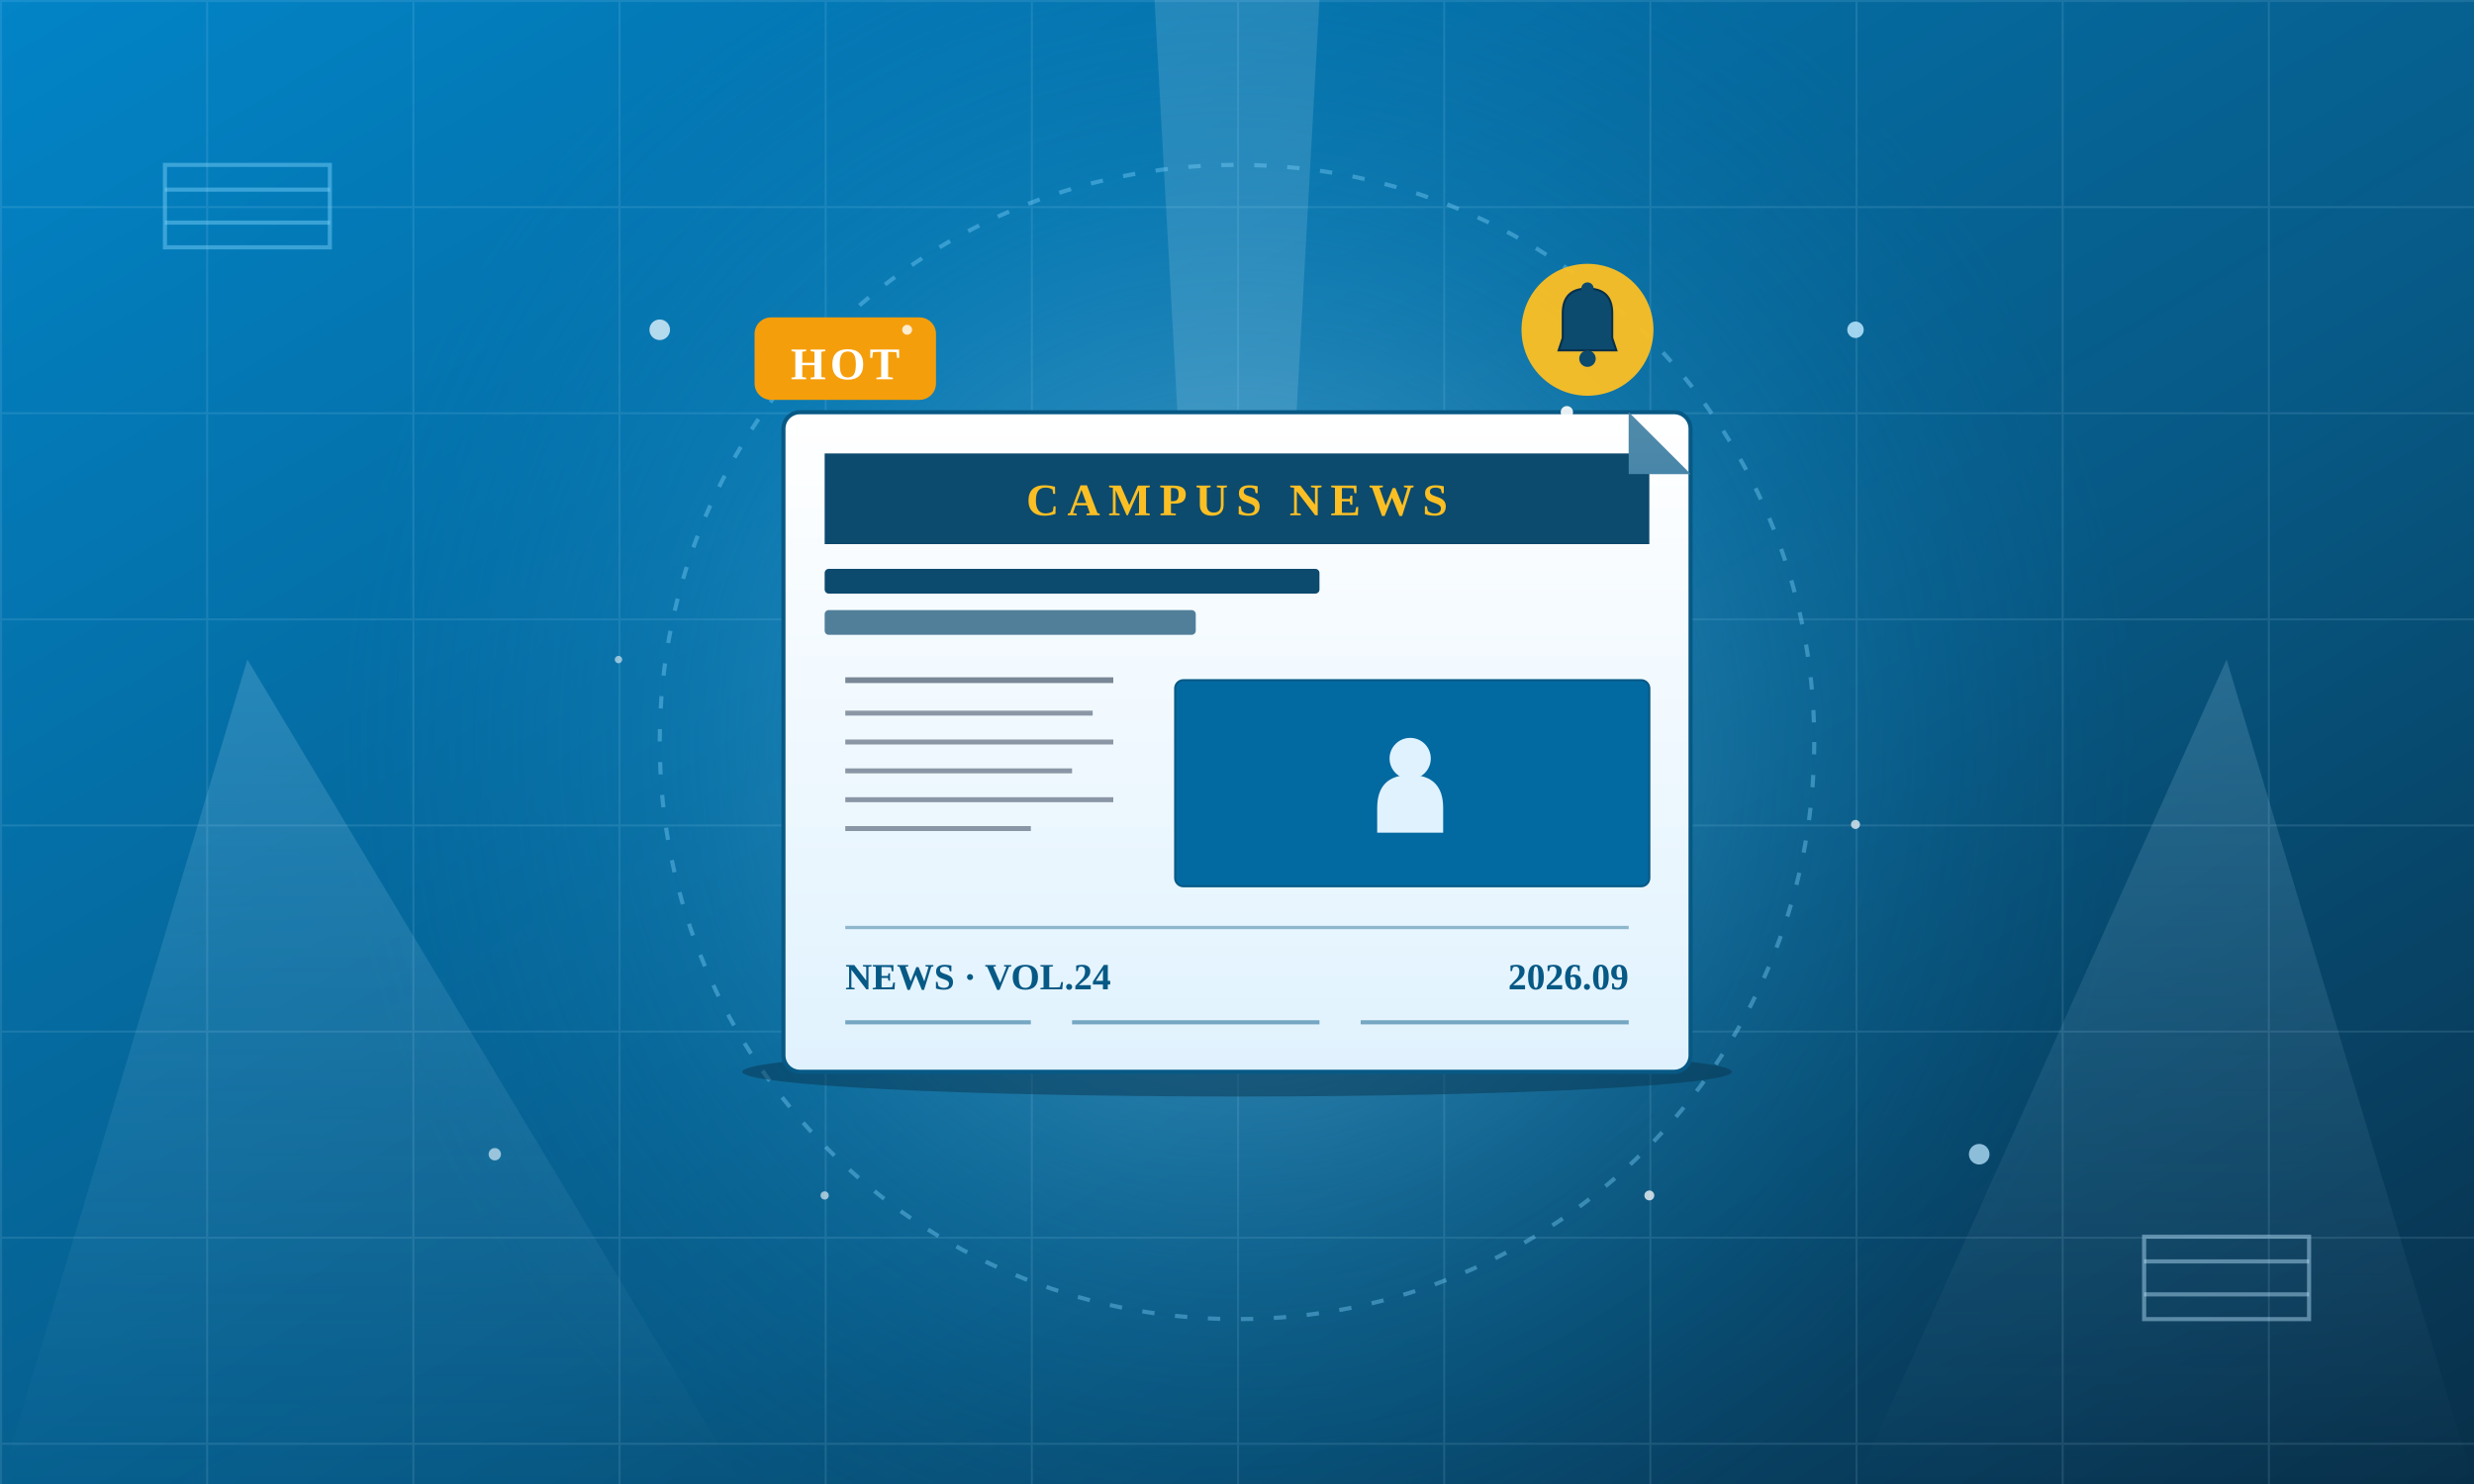
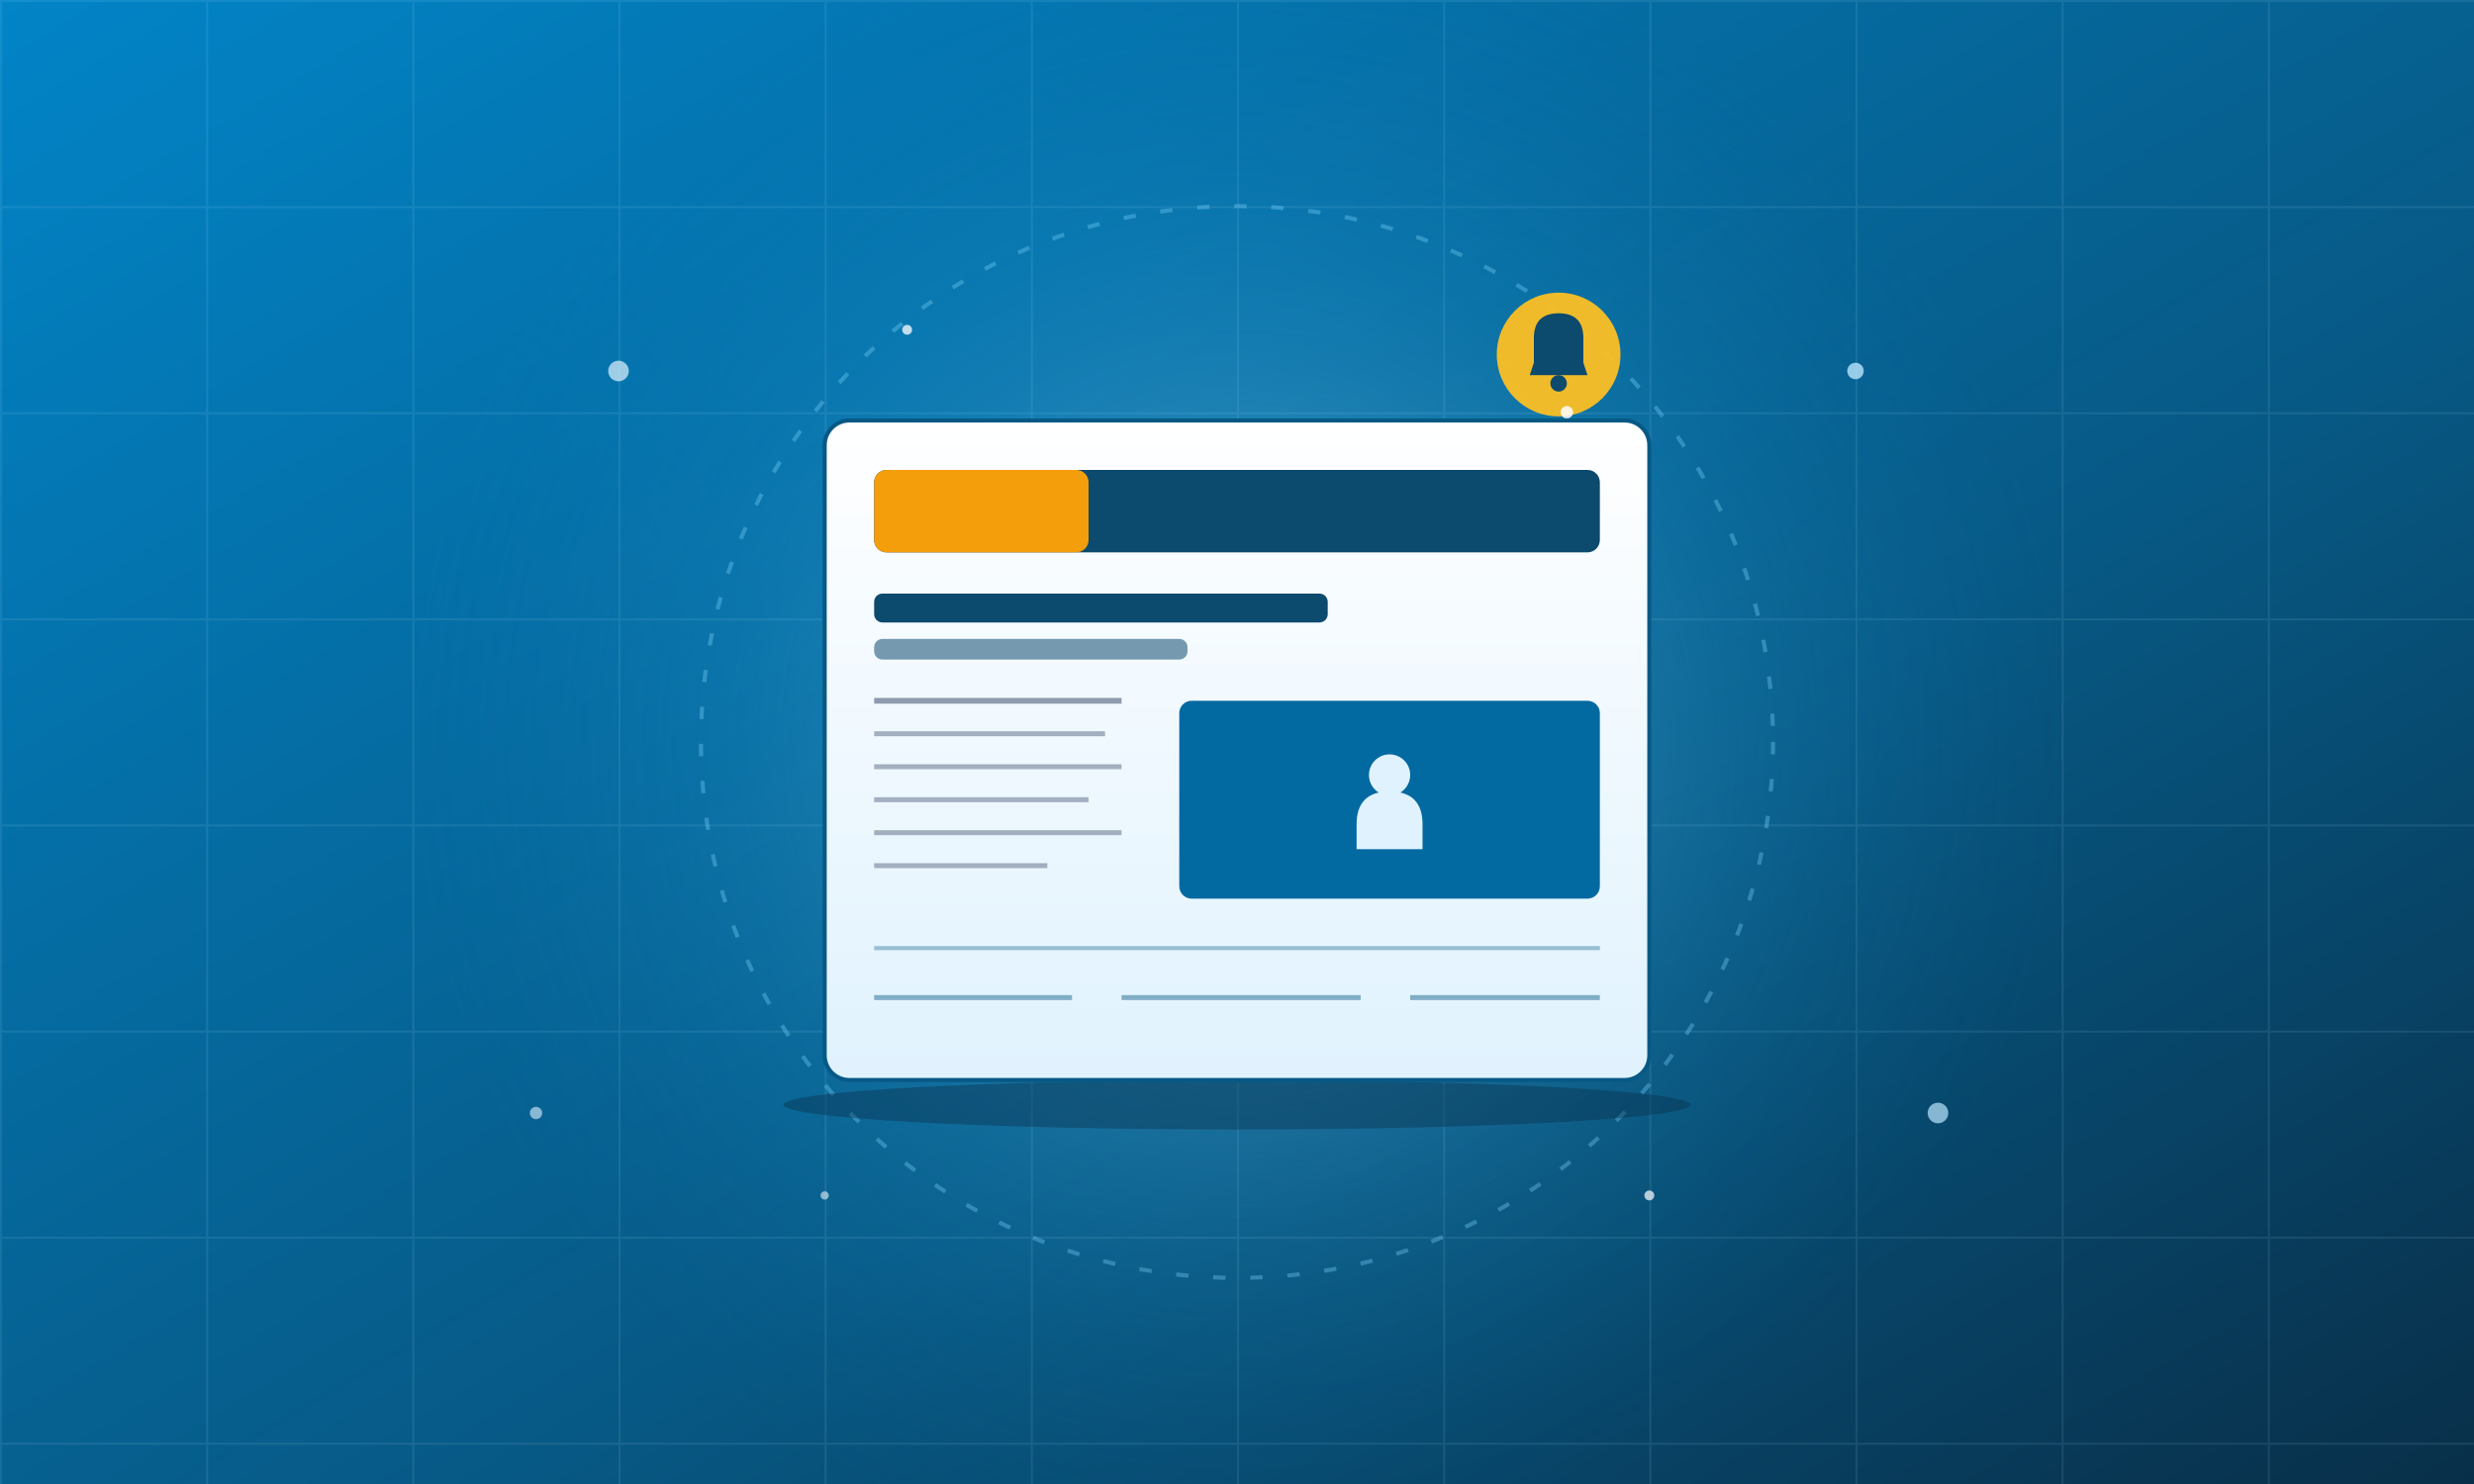
<svg xmlns="http://www.w3.org/2000/svg" viewBox="0 0 600 360" width="600" height="360" preserveAspectRatio="xMidYMid slice">
  <defs>
    <linearGradient id="bgGrad" x1="0" y1="0" x2="1" y2="1">
      <stop offset="0%" stop-color="#0284c7" />
      <stop offset="60%" stop-color="#075985" />
      <stop offset="100%" stop-color="#082f49" />
    </linearGradient>
    <linearGradient id="paperGrad" x1="0" y1="0" x2="0" y2="1">
      <stop offset="0%" stop-color="#ffffff" />
      <stop offset="100%" stop-color="#e0f2fe" />
    </linearGradient>
    <radialGradient id="centerGlow" cx="50%" cy="50%" r="50%">
-       <stop offset="0%" stop-color="#bae6fd" stop-opacity="0.5" />
-       <stop offset="60%" stop-color="#38bdf8" stop-opacity="0.16" />
+       <stop offset="0%" stop-color="#bae6fd" stop-opacity="0.45" />
+       <stop offset="60%" stop-color="#38bdf8" stop-opacity="0.14" />
      <stop offset="100%" stop-color="#0284c7" stop-opacity="0" />
    </radialGradient>
-     <linearGradient id="beamGrad" x1="0" y1="0" x2="0" y2="1">
-       <stop offset="0%" stop-color="#bae6fd" stop-opacity="0.35" />
-       <stop offset="100%" stop-color="#bae6fd" stop-opacity="0" />
-     </linearGradient>
    <pattern id="gridPattern" x="0" y="0" width="50" height="50" patternUnits="userSpaceOnUse">
-       <path d="M 50 0 L 0 0 0 50" fill="none" stroke="#bae6fd" stroke-opacity="0.12" stroke-width="1" />
+       <path d="M 50 0 L 0 0 0 50" fill="none" stroke="#bae6fd" stroke-opacity="0.1" stroke-width="1" />
    </pattern>
  </defs>
  <rect width="600" height="360" fill="url(#bgGrad)" />
  <rect width="600" height="360" fill="url(#gridPattern)" />
-   <circle cx="300" cy="180" r="220" fill="url(#centerGlow)" />
-   <polygon points="0,360 180,360 60,160" fill="url(#beamGrad)" opacity="0.55" />
-   <polygon points="450,360 600,360 540,160" fill="url(#beamGrad)" opacity="0.5" />
-   <polygon points="280,0 320,0 310,180 290,180" fill="#e0f2fe" fill-opacity="0.14" />
-   <circle cx="300" cy="180" r="140" fill="none" stroke="#7dd3fc" stroke-opacity="0.4" stroke-width="1" stroke-dasharray="3 5" />
-   <circle cx="160" cy="80" r="2.5" fill="#e0f2fe" opacity="0.8" />
-   <circle cx="450" cy="80" r="2" fill="#bae6fd" opacity="0.85" />
-   <circle cx="120" cy="280" r="1.5" fill="#e0f2fe" opacity="0.65" />
-   <circle cx="480" cy="280" r="2.5" fill="#bae6fd" opacity="0.75" />
-   <g transform="translate(300 180)">
-     <ellipse cx="0" cy="80" rx="120" ry="6" fill="#082f49" fill-opacity="0.45" />
-     <g>
-       <rect x="-110" y="-80" width="220" height="160" rx="4" fill="url(#paperGrad)" stroke="#075985" stroke-width="1" />
-       <rect x="-100" y="-70" width="200" height="22" fill="#0c4a6e" />
-       <text x="0" y="-55" text-anchor="middle" font-size="11" fill="#fbbf24" font-weight="800" letter-spacing="2">CAMPUS NEWS</text>
-       <rect x="-100" y="-42" width="120" height="6" rx="1" fill="#0c4a6e" />
-       <rect x="-100" y="-32" width="90" height="6" rx="1" fill="#0c4a6e" opacity="0.7" />
-       <line x1="-95" y1="-15" x2="-30" y2="-15" stroke="#475569" stroke-width="1.4" opacity="0.7" />
-       <line x1="-95" y1="-7" x2="-35" y2="-7" stroke="#475569" stroke-width="1.2" opacity="0.6" />
-       <line x1="-95" y1="0" x2="-30" y2="0" stroke="#475569" stroke-width="1.2" opacity="0.6" />
-       <line x1="-95" y1="7" x2="-40" y2="7" stroke="#475569" stroke-width="1.2" opacity="0.6" />
-       <line x1="-95" y1="14" x2="-30" y2="14" stroke="#475569" stroke-width="1.2" opacity="0.6" />
-       <line x1="-95" y1="21" x2="-50" y2="21" stroke="#475569" stroke-width="1.2" opacity="0.6" />
-       <rect x="-15" y="-15" width="115" height="50" rx="2" fill="#0369a1" stroke="#075985" stroke-width="0.5" />
-       <g transform="translate(42 10)">
-         <circle cx="0" cy="-6" r="5" fill="#e0f2fe" />
-         <path d="M -8 6 Q -8 -2 0 -2 Q 8 -2 8 6 L 8 12 L -8 12 Z" fill="#e0f2fe" />
-       </g>
-       <line x1="-95" y1="45" x2="95" y2="45" stroke="#075985" stroke-width="0.8" opacity="0.4" />
-       <text x="-95" y="60" font-size="9" fill="#075985" font-weight="700">NEWS · VOL.24</text>
-       <text x="95" y="60" text-anchor="end" font-size="9" fill="#075985" font-weight="700">2026.09</text>
-       <line x1="-95" y1="68" x2="-50" y2="68" stroke="#075985" stroke-width="1" opacity="0.5" />
-       <line x1="-40" y1="68" x2="20" y2="68" stroke="#075985" stroke-width="1" opacity="0.5" />
-       <line x1="30" y1="68" x2="95" y2="68" stroke="#075985" stroke-width="1" opacity="0.5" />
+   <circle cx="300" cy="180" r="200" fill="url(#centerGlow)" />
+   <circle cx="300" cy="180" r="130" fill="none" stroke="#7dd3fc" stroke-opacity="0.35" stroke-width="1" stroke-dasharray="3 6" />
+   <circle cx="150" cy="90" r="2.5" fill="#e0f2fe" opacity="0.7" />
+   <circle cx="450" cy="90" r="2" fill="#bae6fd" opacity="0.8" />
+   <circle cx="130" cy="270" r="1.5" fill="#e0f2fe" opacity="0.6" />
+   <circle cx="470" cy="270" r="2.5" fill="#bae6fd" opacity="0.7" />
+   <g transform="translate(300 182)">
+     <ellipse cx="0" cy="86" rx="110" ry="6" fill="#082f49" fill-opacity="0.4" />
+     <rect x="-100" y="-80" width="200" height="160" rx="6" fill="url(#paperGrad)" stroke="#075985" stroke-width="1" />
+     <rect x="-88" y="-68" width="176" height="20" rx="3" fill="#0c4a6e" />
+     <rect x="-88" y="-68" width="52" height="20" rx="3" fill="#f59e0b" />
+     <rect x="-88" y="-38" width="110" height="7" rx="2" fill="#0c4a6e" />
+     <rect x="-88" y="-27" width="76" height="5" rx="2" fill="#0c4a6e" opacity="0.55" />
+     <line x1="-88" y1="-12" x2="-28" y2="-12" stroke="#64748b" stroke-width="1.4" opacity="0.7" />
+     <line x1="-88" y1="-4" x2="-32" y2="-4" stroke="#64748b" stroke-width="1.2" opacity="0.55" />
+     <line x1="-88" y1="4" x2="-28" y2="4" stroke="#64748b" stroke-width="1.2" opacity="0.55" />
+     <line x1="-88" y1="12" x2="-36" y2="12" stroke="#64748b" stroke-width="1.2" opacity="0.55" />
+     <line x1="-88" y1="20" x2="-28" y2="20" stroke="#64748b" stroke-width="1.2" opacity="0.55" />
+     <line x1="-88" y1="28" x2="-46" y2="28" stroke="#64748b" stroke-width="1.2" opacity="0.55" />
+     <rect x="-14" y="-12" width="102" height="48" rx="3" fill="#0369a1" />
+     <g transform="translate(37 12)">
+       <circle cx="0" cy="-6" r="5" fill="#e0f2fe" />
+       <path d="M -8 6 Q -8 -2 0 -2 Q 8 -2 8 6 L 8 12 L -8 12 Z" fill="#e0f2fe" />
    </g>
-     <path d="M 95 -80 L 110 -65 L 95 -65 Z" fill="#075985" />
-     <path d="M 95 -80 L 110 -65 L 95 -65 Z" fill="url(#paperGrad)" opacity="0.3" />
-     <g transform="translate(85 -100)">
-       <circle cx="0" cy="0" r="16" fill="#fbbf24" opacity="0.95" />
-       <path d="M -6 -4 Q -6 -10 0 -10 Q 6 -10 6 -4 L 6 2 L 7 5 L -7 5 L -6 2 Z" fill="#0c4a6e" stroke="#082f49" stroke-width="0.5" />
+     <line x1="-88" y1="48" x2="88" y2="48" stroke="#075985" stroke-width="1" opacity="0.35" />
+     <line x1="-88" y1="60" x2="-40" y2="60" stroke="#075985" stroke-width="1.2" opacity="0.45" />
+     <line x1="-28" y1="60" x2="30" y2="60" stroke="#075985" stroke-width="1.2" opacity="0.45" />
+     <line x1="42" y1="60" x2="88" y2="60" stroke="#075985" stroke-width="1.2" opacity="0.45" />
+     <g transform="translate(78 -96)">
+       <circle cx="0" cy="0" r="15" fill="#fbbf24" opacity="0.95" />
+       <path d="M -6 -4 Q -6 -10 0 -10 Q 6 -10 6 -4 L 6 2 L 7 5 L -7 5 L -6 2 Z" fill="#0c4a6e" />
      <circle cx="0" cy="7" r="2" fill="#0c4a6e" />
-       <circle cx="0" cy="-10" r="1.5" fill="#0c4a6e" />
-     </g>
-     <g transform="translate(-95 -92)">
-       <rect x="-22" y="-11" width="44" height="20" rx="4" fill="#f59e0b" />
-       <text x="0" y="4" text-anchor="middle" font-size="11" fill="#ffffff" font-weight="900" letter-spacing="1">HOT</text>
    </g>
  </g>
  <g fill="#ffffff">
-     <circle cx="220" cy="80" r="1.2" opacity="0.8" />
-     <circle cx="380" cy="100" r="1.5" opacity="0.9" />
-     <circle cx="200" cy="290" r="1" opacity="0.6" />
-     <circle cx="400" cy="290" r="1.2" opacity="0.75" />
-     <circle cx="150" cy="160" r="0.9" opacity="0.55" />
-     <circle cx="450" cy="200" r="1.1" opacity="0.7" />
-   </g>
-   <g transform="translate(40 40)" fill="none" stroke="#7dd3fc" stroke-opacity="0.45" stroke-width="1">
-     <rect x="0" y="0" width="40" height="20" />
-     <line x1="0" y1="6" x2="40" y2="6" />
-     <line x1="0" y1="14" x2="40" y2="14" />
-   </g>
-   <g transform="translate(520 300)" fill="none" stroke="#bae6fd" stroke-opacity="0.45" stroke-width="1">
-     <rect x="0" y="0" width="40" height="20" />
-     <line x1="0" y1="6" x2="40" y2="6" />
-     <line x1="0" y1="14" x2="40" y2="14" />
+     <circle cx="220" cy="80" r="1.2" opacity="0.75" />
+     <circle cx="380" cy="100" r="1.5" opacity="0.85" />
+     <circle cx="200" cy="290" r="1" opacity="0.55" />
+     <circle cx="400" cy="290" r="1.2" opacity="0.7" />
  </g>
</svg>
